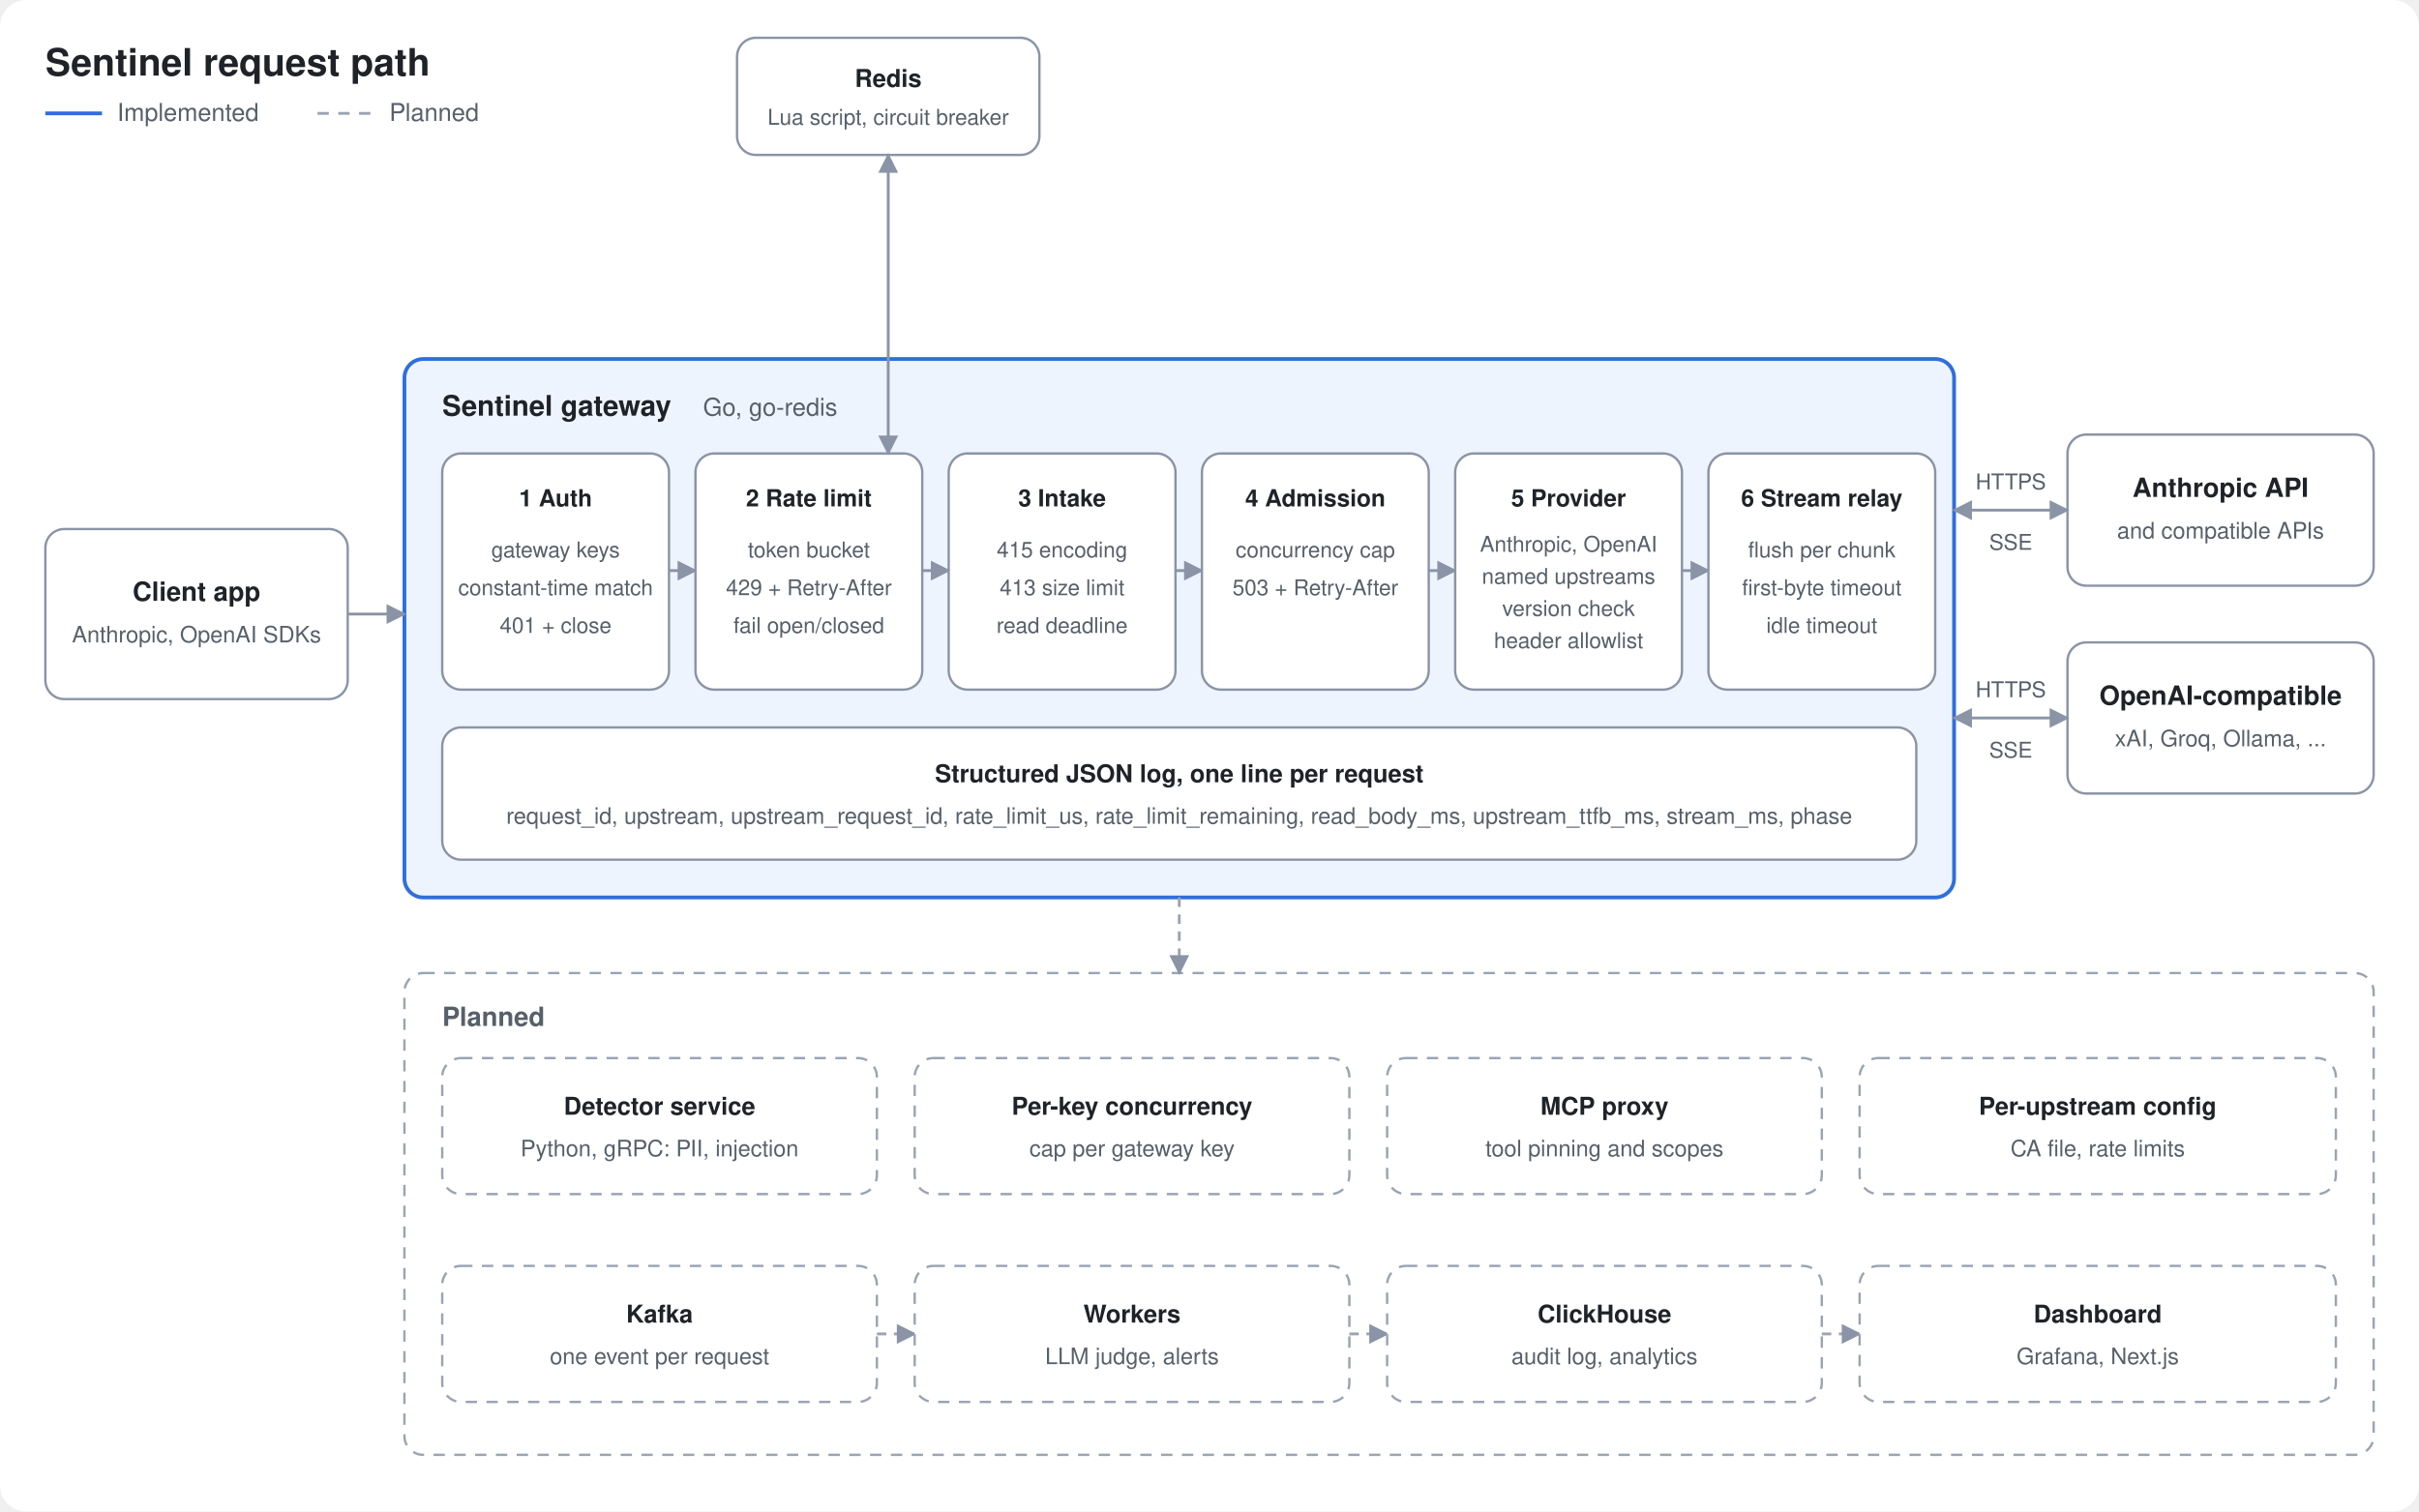
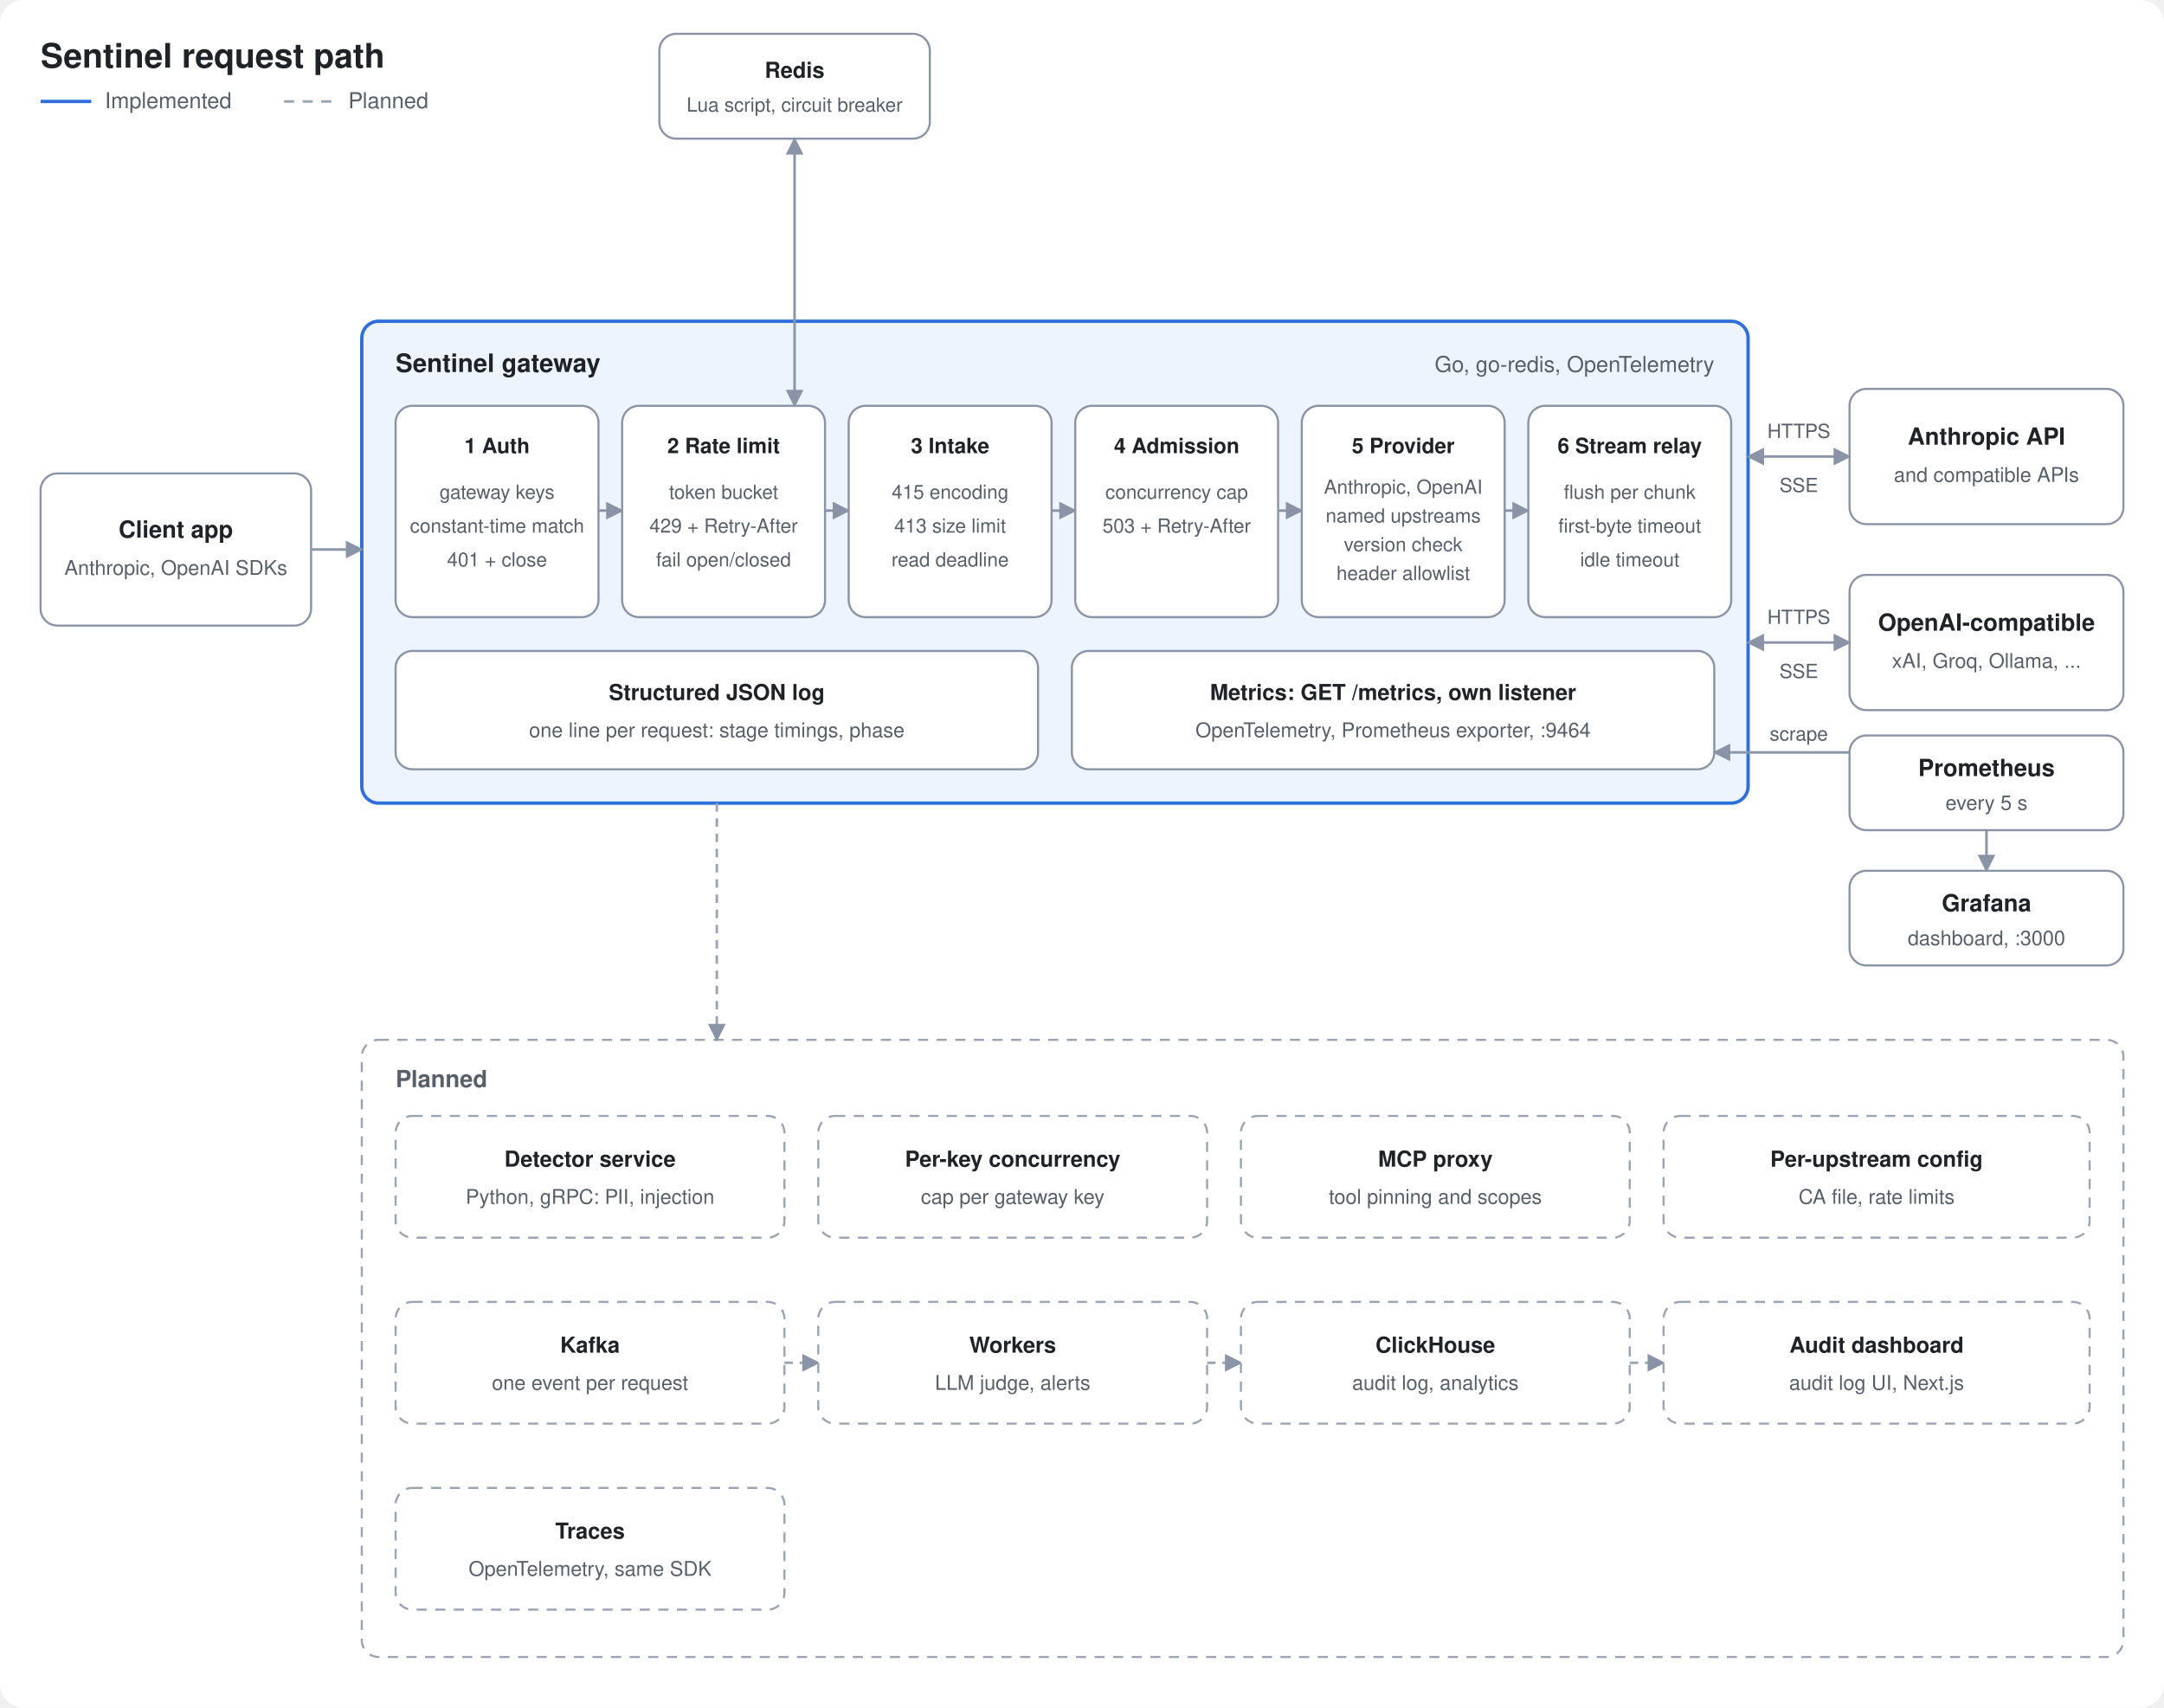
- <svg xmlns="http://www.w3.org/2000/svg" viewBox="0 0 1280 800" width="1280" height="800">
+ <svg xmlns="http://www.w3.org/2000/svg" viewBox="0 0 1280 1010" width="1280" height="1010">
  <defs>
    <marker id="a" viewBox="0 0 10 10" refX="9" refY="5" markerWidth="7" markerHeight="7" orient="auto-start-reverse">
      <path d="M0 0L10 5L0 10z" fill="#8A94A6" />
    </marker>
  </defs>
-   <rect width="1280" height="800" rx="14" fill="#FFFFFF" />
+   <rect width="1280" height="1010" rx="14" fill="#FFFFFF" />
  <text x="24" y="40" font-size="20" font-weight="700" fill="#1F2328" text-anchor="start" font-family="Segoe UI, Helvetica, Arial, sans-serif">Sentinel request path</text>
  <path d="M24 60H54" stroke="#2F6FDB" stroke-width="2" />
  <text x="62" y="64" font-size="13" font-weight="400" fill="#57606A" text-anchor="start" font-family="Segoe UI, Helvetica, Arial, sans-serif">Implemented</text>
  <path d="M168 60H198" stroke="#9AA4B2" stroke-width="1.5" stroke-dasharray="6 5" />
  <text x="206" y="64" font-size="13" font-weight="400" fill="#57606A" text-anchor="start" font-family="Segoe UI, Helvetica, Arial, sans-serif">Planned</text>
  <g transform="translate(0,100)">
    <rect x="24" y="180" width="160" height="90" rx="10" fill="#FFFFFF" stroke="#8A94A6" stroke-width="1.25" />
    <text x="104" y="218" font-size="14" font-weight="600" fill="#1F2328" text-anchor="middle" font-family="Segoe UI, Helvetica, Arial, sans-serif">Client app</text>
    <text x="104" y="240" font-size="12" font-weight="400" fill="#57606A" text-anchor="middle" font-family="Segoe UI, Helvetica, Arial, sans-serif">Anthropic, OpenAI SDKs</text>
    <rect x="214" y="90" width="820" height="285" rx="10" fill="#EEF4FD" stroke="#2F6FDB" stroke-width="2" />
    <text x="234" y="120" font-size="15" font-weight="700" fill="#1F2328" text-anchor="start" font-family="Segoe UI, Helvetica, Arial, sans-serif">Sentinel gateway</text>
-     <text x="372" y="120" font-size="13" font-weight="400" fill="#57606A" text-anchor="start" font-family="Segoe UI, Helvetica, Arial, sans-serif">Go, go-redis</text>
+     <text x="1014" y="120" font-size="13" font-weight="400" fill="#57606A" text-anchor="end" font-family="Segoe UI, Helvetica, Arial, sans-serif">Go, go-redis, OpenTelemetry</text>
    <rect x="234" y="140" width="120" height="125" rx="10" fill="#FFFFFF" stroke="#8A94A6" stroke-width="1.25" />
    <text x="294.0" y="168" font-size="12.5" font-weight="700" fill="#1F2328" text-anchor="middle" font-family="Segoe UI, Helvetica, Arial, sans-serif">1  Auth</text>
    <text x="294.0" y="195" font-size="11.5" font-weight="400" fill="#57606A" text-anchor="middle" font-family="Segoe UI, Helvetica, Arial, sans-serif">gateway keys</text>
    <text x="294.0" y="215" font-size="11.5" font-weight="400" fill="#57606A" text-anchor="middle" font-family="Segoe UI, Helvetica, Arial, sans-serif">constant-time match</text>
    <text x="294.0" y="235" font-size="11.5" font-weight="400" fill="#57606A" text-anchor="middle" font-family="Segoe UI, Helvetica, Arial, sans-serif">401 + close</text>
    <path d="M354 202H368" fill="none" stroke="#8A94A6" stroke-width="1.5" marker-end="url(#a)" />
    <rect x="368" y="140" width="120" height="125" rx="10" fill="#FFFFFF" stroke="#8A94A6" stroke-width="1.25" />
    <text x="428.0" y="168" font-size="12.5" font-weight="700" fill="#1F2328" text-anchor="middle" font-family="Segoe UI, Helvetica, Arial, sans-serif">2  Rate limit</text>
    <text x="428.0" y="195" font-size="11.5" font-weight="400" fill="#57606A" text-anchor="middle" font-family="Segoe UI, Helvetica, Arial, sans-serif">token bucket</text>
    <text x="428.0" y="215" font-size="11.5" font-weight="400" fill="#57606A" text-anchor="middle" font-family="Segoe UI, Helvetica, Arial, sans-serif">429 + Retry-After</text>
    <text x="428.0" y="235" font-size="11.5" font-weight="400" fill="#57606A" text-anchor="middle" font-family="Segoe UI, Helvetica, Arial, sans-serif">fail open/closed</text>
    <path d="M488 202H502" fill="none" stroke="#8A94A6" stroke-width="1.5" marker-end="url(#a)" />
    <rect x="502" y="140" width="120" height="125" rx="10" fill="#FFFFFF" stroke="#8A94A6" stroke-width="1.25" />
    <text x="562.0" y="168" font-size="12.5" font-weight="700" fill="#1F2328" text-anchor="middle" font-family="Segoe UI, Helvetica, Arial, sans-serif">3  Intake</text>
    <text x="562.0" y="195" font-size="11.5" font-weight="400" fill="#57606A" text-anchor="middle" font-family="Segoe UI, Helvetica, Arial, sans-serif">415 encoding</text>
    <text x="562.0" y="215" font-size="11.5" font-weight="400" fill="#57606A" text-anchor="middle" font-family="Segoe UI, Helvetica, Arial, sans-serif">413 size limit</text>
    <text x="562.0" y="235" font-size="11.5" font-weight="400" fill="#57606A" text-anchor="middle" font-family="Segoe UI, Helvetica, Arial, sans-serif">read deadline</text>
    <path d="M622 202H636" fill="none" stroke="#8A94A6" stroke-width="1.5" marker-end="url(#a)" />
    <rect x="636" y="140" width="120" height="125" rx="10" fill="#FFFFFF" stroke="#8A94A6" stroke-width="1.25" />
    <text x="696.0" y="168" font-size="12.5" font-weight="700" fill="#1F2328" text-anchor="middle" font-family="Segoe UI, Helvetica, Arial, sans-serif">4  Admission</text>
    <text x="696.0" y="195" font-size="11.5" font-weight="400" fill="#57606A" text-anchor="middle" font-family="Segoe UI, Helvetica, Arial, sans-serif">concurrency cap</text>
    <text x="696.0" y="215" font-size="11.5" font-weight="400" fill="#57606A" text-anchor="middle" font-family="Segoe UI, Helvetica, Arial, sans-serif">503 + Retry-After</text>
    <path d="M756 202H770" fill="none" stroke="#8A94A6" stroke-width="1.5" marker-end="url(#a)" />
    <rect x="770" y="140" width="120" height="125" rx="10" fill="#FFFFFF" stroke="#8A94A6" stroke-width="1.25" />
    <text x="830.0" y="168" font-size="12.5" font-weight="700" fill="#1F2328" text-anchor="middle" font-family="Segoe UI, Helvetica, Arial, sans-serif">5  Provider</text>
    <text x="830.0" y="192" font-size="11.5" font-weight="400" fill="#57606A" text-anchor="middle" font-family="Segoe UI, Helvetica, Arial, sans-serif">Anthropic, OpenAI</text>
    <text x="830.0" y="209" font-size="11.5" font-weight="400" fill="#57606A" text-anchor="middle" font-family="Segoe UI, Helvetica, Arial, sans-serif">named upstreams</text>
    <text x="830.0" y="226" font-size="11.5" font-weight="400" fill="#57606A" text-anchor="middle" font-family="Segoe UI, Helvetica, Arial, sans-serif">version check</text>
    <text x="830.0" y="243" font-size="11.5" font-weight="400" fill="#57606A" text-anchor="middle" font-family="Segoe UI, Helvetica, Arial, sans-serif">header allowlist</text>
    <path d="M890 202H904" fill="none" stroke="#8A94A6" stroke-width="1.5" marker-end="url(#a)" />
    <rect x="904" y="140" width="120" height="125" rx="10" fill="#FFFFFF" stroke="#8A94A6" stroke-width="1.25" />
    <text x="964.0" y="168" font-size="12.5" font-weight="700" fill="#1F2328" text-anchor="middle" font-family="Segoe UI, Helvetica, Arial, sans-serif">6  Stream relay</text>
    <text x="964.0" y="195" font-size="11.5" font-weight="400" fill="#57606A" text-anchor="middle" font-family="Segoe UI, Helvetica, Arial, sans-serif">flush per chunk</text>
    <text x="964.0" y="215" font-size="11.5" font-weight="400" fill="#57606A" text-anchor="middle" font-family="Segoe UI, Helvetica, Arial, sans-serif">first-byte timeout</text>
    <text x="964.0" y="235" font-size="11.5" font-weight="400" fill="#57606A" text-anchor="middle" font-family="Segoe UI, Helvetica, Arial, sans-serif">idle timeout</text>
    <rect x="390" y="-80" width="160" height="62" rx="10" fill="#FFFFFF" stroke="#8A94A6" stroke-width="1.25" />
    <text x="470" y="-54" font-size="13" font-weight="600" fill="#1F2328" text-anchor="middle" font-family="Segoe UI, Helvetica, Arial, sans-serif">Redis</text>
    <text x="470" y="-34" font-size="11.5" font-weight="400" fill="#57606A" text-anchor="middle" font-family="Segoe UI, Helvetica, Arial, sans-serif">Lua script, circuit breaker</text>
    <path d="M470 -18V140" fill="none" stroke="#8A94A6" stroke-width="1.5" marker-start="url(#a)" marker-end="url(#a)" />
-     <rect x="234" y="285" width="780" height="70" rx="10" fill="#FFFFFF" stroke="#8A94A6" stroke-width="1.25" />
-     <text x="624" y="314" font-size="13" font-weight="600" fill="#1F2328" text-anchor="middle" font-family="Segoe UI, Helvetica, Arial, sans-serif">Structured JSON log, one line per request</text>
-     <text x="624" y="336" font-size="12" font-weight="400" fill="#57606A" text-anchor="middle" font-family="Segoe UI, Helvetica, Arial, sans-serif">request_id, upstream, upstream_request_id, rate_limit_us, rate_limit_remaining, read_body_ms, upstream_ttfb_ms, stream_ms, phase</text>
+     <rect x="234" y="285" width="380" height="70" rx="10" fill="#FFFFFF" stroke="#8A94A6" stroke-width="1.25" />
+     <text x="424" y="314" font-size="13" font-weight="600" fill="#1F2328" text-anchor="middle" font-family="Segoe UI, Helvetica, Arial, sans-serif">Structured JSON log</text>
+     <text x="424" y="336" font-size="12" font-weight="400" fill="#57606A" text-anchor="middle" font-family="Segoe UI, Helvetica, Arial, sans-serif">one line per request: stage timings, phase</text>
+     <rect x="634" y="285" width="380" height="70" rx="10" fill="#FFFFFF" stroke="#8A94A6" stroke-width="1.25" />
+     <text x="824" y="314" font-size="13" font-weight="600" fill="#1F2328" text-anchor="middle" font-family="Segoe UI, Helvetica, Arial, sans-serif">Metrics: GET /metrics, own listener</text>
+     <text x="824" y="336" font-size="12" font-weight="400" fill="#57606A" text-anchor="middle" font-family="Segoe UI, Helvetica, Arial, sans-serif">OpenTelemetry, Prometheus exporter, :9464</text>
    <rect x="1094" y="130" width="162" height="80" rx="10" fill="#FFFFFF" stroke="#8A94A6" stroke-width="1.25" />
    <text x="1175" y="163" font-size="14" font-weight="600" fill="#1F2328" text-anchor="middle" font-family="Segoe UI, Helvetica, Arial, sans-serif">Anthropic API</text>
    <text x="1175" y="185" font-size="12" font-weight="400" fill="#57606A" text-anchor="middle" font-family="Segoe UI, Helvetica, Arial, sans-serif">and compatible APIs</text>
    <rect x="1094" y="240" width="162" height="80" rx="10" fill="#FFFFFF" stroke="#8A94A6" stroke-width="1.25" />
    <text x="1175" y="273" font-size="14" font-weight="600" fill="#1F2328" text-anchor="middle" font-family="Segoe UI, Helvetica, Arial, sans-serif">OpenAI-compatible</text>
    <text x="1175" y="295" font-size="12" font-weight="400" fill="#57606A" text-anchor="middle" font-family="Segoe UI, Helvetica, Arial, sans-serif">xAI, Groq, Ollama, ...</text>
    <path d="M184 225H214" fill="none" stroke="#8A94A6" stroke-width="1.5" marker-end="url(#a)" />
    <path d="M1034 170H1094" fill="none" stroke="#8A94A6" stroke-width="1.5" marker-start="url(#a)" marker-end="url(#a)" />
    <text x="1064" y="159" font-size="11.5" font-weight="400" fill="#57606A" text-anchor="middle" font-family="Segoe UI, Helvetica, Arial, sans-serif">HTTPS</text>
    <text x="1064" y="191" font-size="11.5" font-weight="400" fill="#57606A" text-anchor="middle" font-family="Segoe UI, Helvetica, Arial, sans-serif">SSE</text>
    <path d="M1034 280H1094" fill="none" stroke="#8A94A6" stroke-width="1.5" marker-start="url(#a)" marker-end="url(#a)" />
    <text x="1064" y="269" font-size="11.5" font-weight="400" fill="#57606A" text-anchor="middle" font-family="Segoe UI, Helvetica, Arial, sans-serif">HTTPS</text>
    <text x="1064" y="301" font-size="11.5" font-weight="400" fill="#57606A" text-anchor="middle" font-family="Segoe UI, Helvetica, Arial, sans-serif">SSE</text>
-     <rect x="214" y="415" width="1042" height="255" rx="10" fill="none" stroke="#9AA4B2" stroke-width="1.25" stroke-dasharray="6 5" />
-     <text x="234" y="443" font-size="14" font-weight="700" fill="#57606A" text-anchor="start" font-family="Segoe UI, Helvetica, Arial, sans-serif">Planned</text>
-     <path d="M624 375V415" fill="none" stroke="#9AA4B2" stroke-width="1.5" stroke-dasharray="5 4" marker-end="url(#a)" />
-     <rect x="234" y="460" width="230" height="72" rx="10" fill="#FFFFFF" stroke="#9AA4B2" stroke-width="1.25" stroke-dasharray="6 5" />
-     <text x="349.0" y="490" font-size="13" font-weight="600" fill="#1F2328" text-anchor="middle" font-family="Segoe UI, Helvetica, Arial, sans-serif">Detector service</text>
-     <text x="349.0" y="512" font-size="12" font-weight="400" fill="#57606A" text-anchor="middle" font-family="Segoe UI, Helvetica, Arial, sans-serif">Python, gRPC: PII, injection</text>
-     <rect x="484" y="460" width="230" height="72" rx="10" fill="#FFFFFF" stroke="#9AA4B2" stroke-width="1.25" stroke-dasharray="6 5" />
-     <text x="599.0" y="490" font-size="13" font-weight="600" fill="#1F2328" text-anchor="middle" font-family="Segoe UI, Helvetica, Arial, sans-serif">Per-key concurrency</text>
-     <text x="599.0" y="512" font-size="12" font-weight="400" fill="#57606A" text-anchor="middle" font-family="Segoe UI, Helvetica, Arial, sans-serif">cap per gateway key</text>
-     <rect x="734" y="460" width="230" height="72" rx="10" fill="#FFFFFF" stroke="#9AA4B2" stroke-width="1.25" stroke-dasharray="6 5" />
-     <text x="849.0" y="490" font-size="13" font-weight="600" fill="#1F2328" text-anchor="middle" font-family="Segoe UI, Helvetica, Arial, sans-serif">MCP proxy</text>
-     <text x="849.0" y="512" font-size="12" font-weight="400" fill="#57606A" text-anchor="middle" font-family="Segoe UI, Helvetica, Arial, sans-serif">tool pinning and scopes</text>
-     <rect x="984" y="460" width="252" height="72" rx="10" fill="#FFFFFF" stroke="#9AA4B2" stroke-width="1.25" stroke-dasharray="6 5" />
-     <text x="1110.0" y="490" font-size="13" font-weight="600" fill="#1F2328" text-anchor="middle" font-family="Segoe UI, Helvetica, Arial, sans-serif">Per-upstream config</text>
-     <text x="1110.0" y="512" font-size="12" font-weight="400" fill="#57606A" text-anchor="middle" font-family="Segoe UI, Helvetica, Arial, sans-serif">CA file, rate limits</text>
-     <rect x="234" y="570" width="230" height="72" rx="10" fill="#FFFFFF" stroke="#9AA4B2" stroke-width="1.25" stroke-dasharray="6 5" />
-     <text x="349.0" y="600" font-size="13" font-weight="600" fill="#1F2328" text-anchor="middle" font-family="Segoe UI, Helvetica, Arial, sans-serif">Kafka</text>
-     <text x="349.0" y="622" font-size="12" font-weight="400" fill="#57606A" text-anchor="middle" font-family="Segoe UI, Helvetica, Arial, sans-serif">one event per request</text>
-     <path d="M464 606H484" fill="none" stroke="#9AA4B2" stroke-width="1.5" stroke-dasharray="5 4" marker-end="url(#a)" />
-     <rect x="484" y="570" width="230" height="72" rx="10" fill="#FFFFFF" stroke="#9AA4B2" stroke-width="1.25" stroke-dasharray="6 5" />
-     <text x="599.0" y="600" font-size="13" font-weight="600" fill="#1F2328" text-anchor="middle" font-family="Segoe UI, Helvetica, Arial, sans-serif">Workers</text>
-     <text x="599.0" y="622" font-size="12" font-weight="400" fill="#57606A" text-anchor="middle" font-family="Segoe UI, Helvetica, Arial, sans-serif">LLM judge, alerts</text>
-     <path d="M714 606H734" fill="none" stroke="#9AA4B2" stroke-width="1.5" stroke-dasharray="5 4" marker-end="url(#a)" />
-     <rect x="734" y="570" width="230" height="72" rx="10" fill="#FFFFFF" stroke="#9AA4B2" stroke-width="1.25" stroke-dasharray="6 5" />
-     <text x="849.0" y="600" font-size="13" font-weight="600" fill="#1F2328" text-anchor="middle" font-family="Segoe UI, Helvetica, Arial, sans-serif">ClickHouse</text>
-     <text x="849.0" y="622" font-size="12" font-weight="400" fill="#57606A" text-anchor="middle" font-family="Segoe UI, Helvetica, Arial, sans-serif">audit log, analytics</text>
-     <path d="M964 606H984" fill="none" stroke="#9AA4B2" stroke-width="1.5" stroke-dasharray="5 4" marker-end="url(#a)" />
-     <rect x="984" y="570" width="252" height="72" rx="10" fill="#FFFFFF" stroke="#9AA4B2" stroke-width="1.25" stroke-dasharray="6 5" />
-     <text x="1110.0" y="600" font-size="13" font-weight="600" fill="#1F2328" text-anchor="middle" font-family="Segoe UI, Helvetica, Arial, sans-serif">Dashboard</text>
-     <text x="1110.0" y="622" font-size="12" font-weight="400" fill="#57606A" text-anchor="middle" font-family="Segoe UI, Helvetica, Arial, sans-serif">Grafana, Next.js</text>
+     <path d="M1094 345H1014" fill="none" stroke="#8A94A6" stroke-width="1.5" marker-end="url(#a)" />
+     <text x="1064" y="338" font-size="11.5" font-weight="400" fill="#57606A" text-anchor="middle" font-family="Segoe UI, Helvetica, Arial, sans-serif">scrape</text>
+     <rect x="1094" y="335" width="162" height="56" rx="10" fill="#FFFFFF" stroke="#8A94A6" stroke-width="1.25" />
+     <text x="1175" y="359" font-size="14" font-weight="600" fill="#1F2328" text-anchor="middle" font-family="Segoe UI, Helvetica, Arial, sans-serif">Prometheus</text>
+     <text x="1175" y="379" font-size="12" font-weight="400" fill="#57606A" text-anchor="middle" font-family="Segoe UI, Helvetica, Arial, sans-serif">every 5 s</text>
+     <path d="M1175 391V415" fill="none" stroke="#8A94A6" stroke-width="1.5" marker-end="url(#a)" />
+     <rect x="1094" y="415" width="162" height="56" rx="10" fill="#FFFFFF" stroke="#8A94A6" stroke-width="1.25" />
+     <text x="1175" y="439" font-size="14" font-weight="600" fill="#1F2328" text-anchor="middle" font-family="Segoe UI, Helvetica, Arial, sans-serif">Grafana</text>
+     <text x="1175" y="459" font-size="12" font-weight="400" fill="#57606A" text-anchor="middle" font-family="Segoe UI, Helvetica, Arial, sans-serif">dashboard, :3000</text>
+     <rect x="214" y="515" width="1042" height="365" rx="10" fill="none" stroke="#9AA4B2" stroke-width="1.25" stroke-dasharray="6 5" />
+     <text x="234" y="543" font-size="14" font-weight="700" fill="#57606A" text-anchor="start" font-family="Segoe UI, Helvetica, Arial, sans-serif">Planned</text>
+     <path d="M424 375V515" fill="none" stroke="#9AA4B2" stroke-width="1.5" stroke-dasharray="5 4" marker-end="url(#a)" />
+     <rect x="234" y="560" width="230" height="72" rx="10" fill="#FFFFFF" stroke="#9AA4B2" stroke-width="1.25" stroke-dasharray="6 5" />
+     <text x="349.0" y="590" font-size="13" font-weight="600" fill="#1F2328" text-anchor="middle" font-family="Segoe UI, Helvetica, Arial, sans-serif">Detector service</text>
+     <text x="349.0" y="612" font-size="12" font-weight="400" fill="#57606A" text-anchor="middle" font-family="Segoe UI, Helvetica, Arial, sans-serif">Python, gRPC: PII, injection</text>
+     <rect x="484" y="560" width="230" height="72" rx="10" fill="#FFFFFF" stroke="#9AA4B2" stroke-width="1.25" stroke-dasharray="6 5" />
+     <text x="599.0" y="590" font-size="13" font-weight="600" fill="#1F2328" text-anchor="middle" font-family="Segoe UI, Helvetica, Arial, sans-serif">Per-key concurrency</text>
+     <text x="599.0" y="612" font-size="12" font-weight="400" fill="#57606A" text-anchor="middle" font-family="Segoe UI, Helvetica, Arial, sans-serif">cap per gateway key</text>
+     <rect x="734" y="560" width="230" height="72" rx="10" fill="#FFFFFF" stroke="#9AA4B2" stroke-width="1.25" stroke-dasharray="6 5" />
+     <text x="849.0" y="590" font-size="13" font-weight="600" fill="#1F2328" text-anchor="middle" font-family="Segoe UI, Helvetica, Arial, sans-serif">MCP proxy</text>
+     <text x="849.0" y="612" font-size="12" font-weight="400" fill="#57606A" text-anchor="middle" font-family="Segoe UI, Helvetica, Arial, sans-serif">tool pinning and scopes</text>
+     <rect x="984" y="560" width="252" height="72" rx="10" fill="#FFFFFF" stroke="#9AA4B2" stroke-width="1.25" stroke-dasharray="6 5" />
+     <text x="1110.0" y="590" font-size="13" font-weight="600" fill="#1F2328" text-anchor="middle" font-family="Segoe UI, Helvetica, Arial, sans-serif">Per-upstream config</text>
+     <text x="1110.0" y="612" font-size="12" font-weight="400" fill="#57606A" text-anchor="middle" font-family="Segoe UI, Helvetica, Arial, sans-serif">CA file, rate limits</text>
+     <rect x="234" y="670" width="230" height="72" rx="10" fill="#FFFFFF" stroke="#9AA4B2" stroke-width="1.25" stroke-dasharray="6 5" />
+     <text x="349.0" y="700" font-size="13" font-weight="600" fill="#1F2328" text-anchor="middle" font-family="Segoe UI, Helvetica, Arial, sans-serif">Kafka</text>
+     <text x="349.0" y="722" font-size="12" font-weight="400" fill="#57606A" text-anchor="middle" font-family="Segoe UI, Helvetica, Arial, sans-serif">one event per request</text>
+     <path d="M464 706H484" fill="none" stroke="#9AA4B2" stroke-width="1.5" stroke-dasharray="5 4" marker-end="url(#a)" />
+     <rect x="484" y="670" width="230" height="72" rx="10" fill="#FFFFFF" stroke="#9AA4B2" stroke-width="1.25" stroke-dasharray="6 5" />
+     <text x="599.0" y="700" font-size="13" font-weight="600" fill="#1F2328" text-anchor="middle" font-family="Segoe UI, Helvetica, Arial, sans-serif">Workers</text>
+     <text x="599.0" y="722" font-size="12" font-weight="400" fill="#57606A" text-anchor="middle" font-family="Segoe UI, Helvetica, Arial, sans-serif">LLM judge, alerts</text>
+     <path d="M714 706H734" fill="none" stroke="#9AA4B2" stroke-width="1.5" stroke-dasharray="5 4" marker-end="url(#a)" />
+     <rect x="734" y="670" width="230" height="72" rx="10" fill="#FFFFFF" stroke="#9AA4B2" stroke-width="1.25" stroke-dasharray="6 5" />
+     <text x="849.0" y="700" font-size="13" font-weight="600" fill="#1F2328" text-anchor="middle" font-family="Segoe UI, Helvetica, Arial, sans-serif">ClickHouse</text>
+     <text x="849.0" y="722" font-size="12" font-weight="400" fill="#57606A" text-anchor="middle" font-family="Segoe UI, Helvetica, Arial, sans-serif">audit log, analytics</text>
+     <path d="M964 706H984" fill="none" stroke="#9AA4B2" stroke-width="1.5" stroke-dasharray="5 4" marker-end="url(#a)" />
+     <rect x="984" y="670" width="252" height="72" rx="10" fill="#FFFFFF" stroke="#9AA4B2" stroke-width="1.25" stroke-dasharray="6 5" />
+     <text x="1110.0" y="700" font-size="13" font-weight="600" fill="#1F2328" text-anchor="middle" font-family="Segoe UI, Helvetica, Arial, sans-serif">Audit dashboard</text>
+     <text x="1110.0" y="722" font-size="12" font-weight="400" fill="#57606A" text-anchor="middle" font-family="Segoe UI, Helvetica, Arial, sans-serif">audit log UI, Next.js</text>
+     <rect x="234" y="780" width="230" height="72" rx="10" fill="#FFFFFF" stroke="#9AA4B2" stroke-width="1.25" stroke-dasharray="6 5" />
+     <text x="349.0" y="810" font-size="13" font-weight="600" fill="#1F2328" text-anchor="middle" font-family="Segoe UI, Helvetica, Arial, sans-serif">Traces</text>
+     <text x="349.0" y="832" font-size="12" font-weight="400" fill="#57606A" text-anchor="middle" font-family="Segoe UI, Helvetica, Arial, sans-serif">OpenTelemetry, same SDK</text>
  </g>
</svg>
